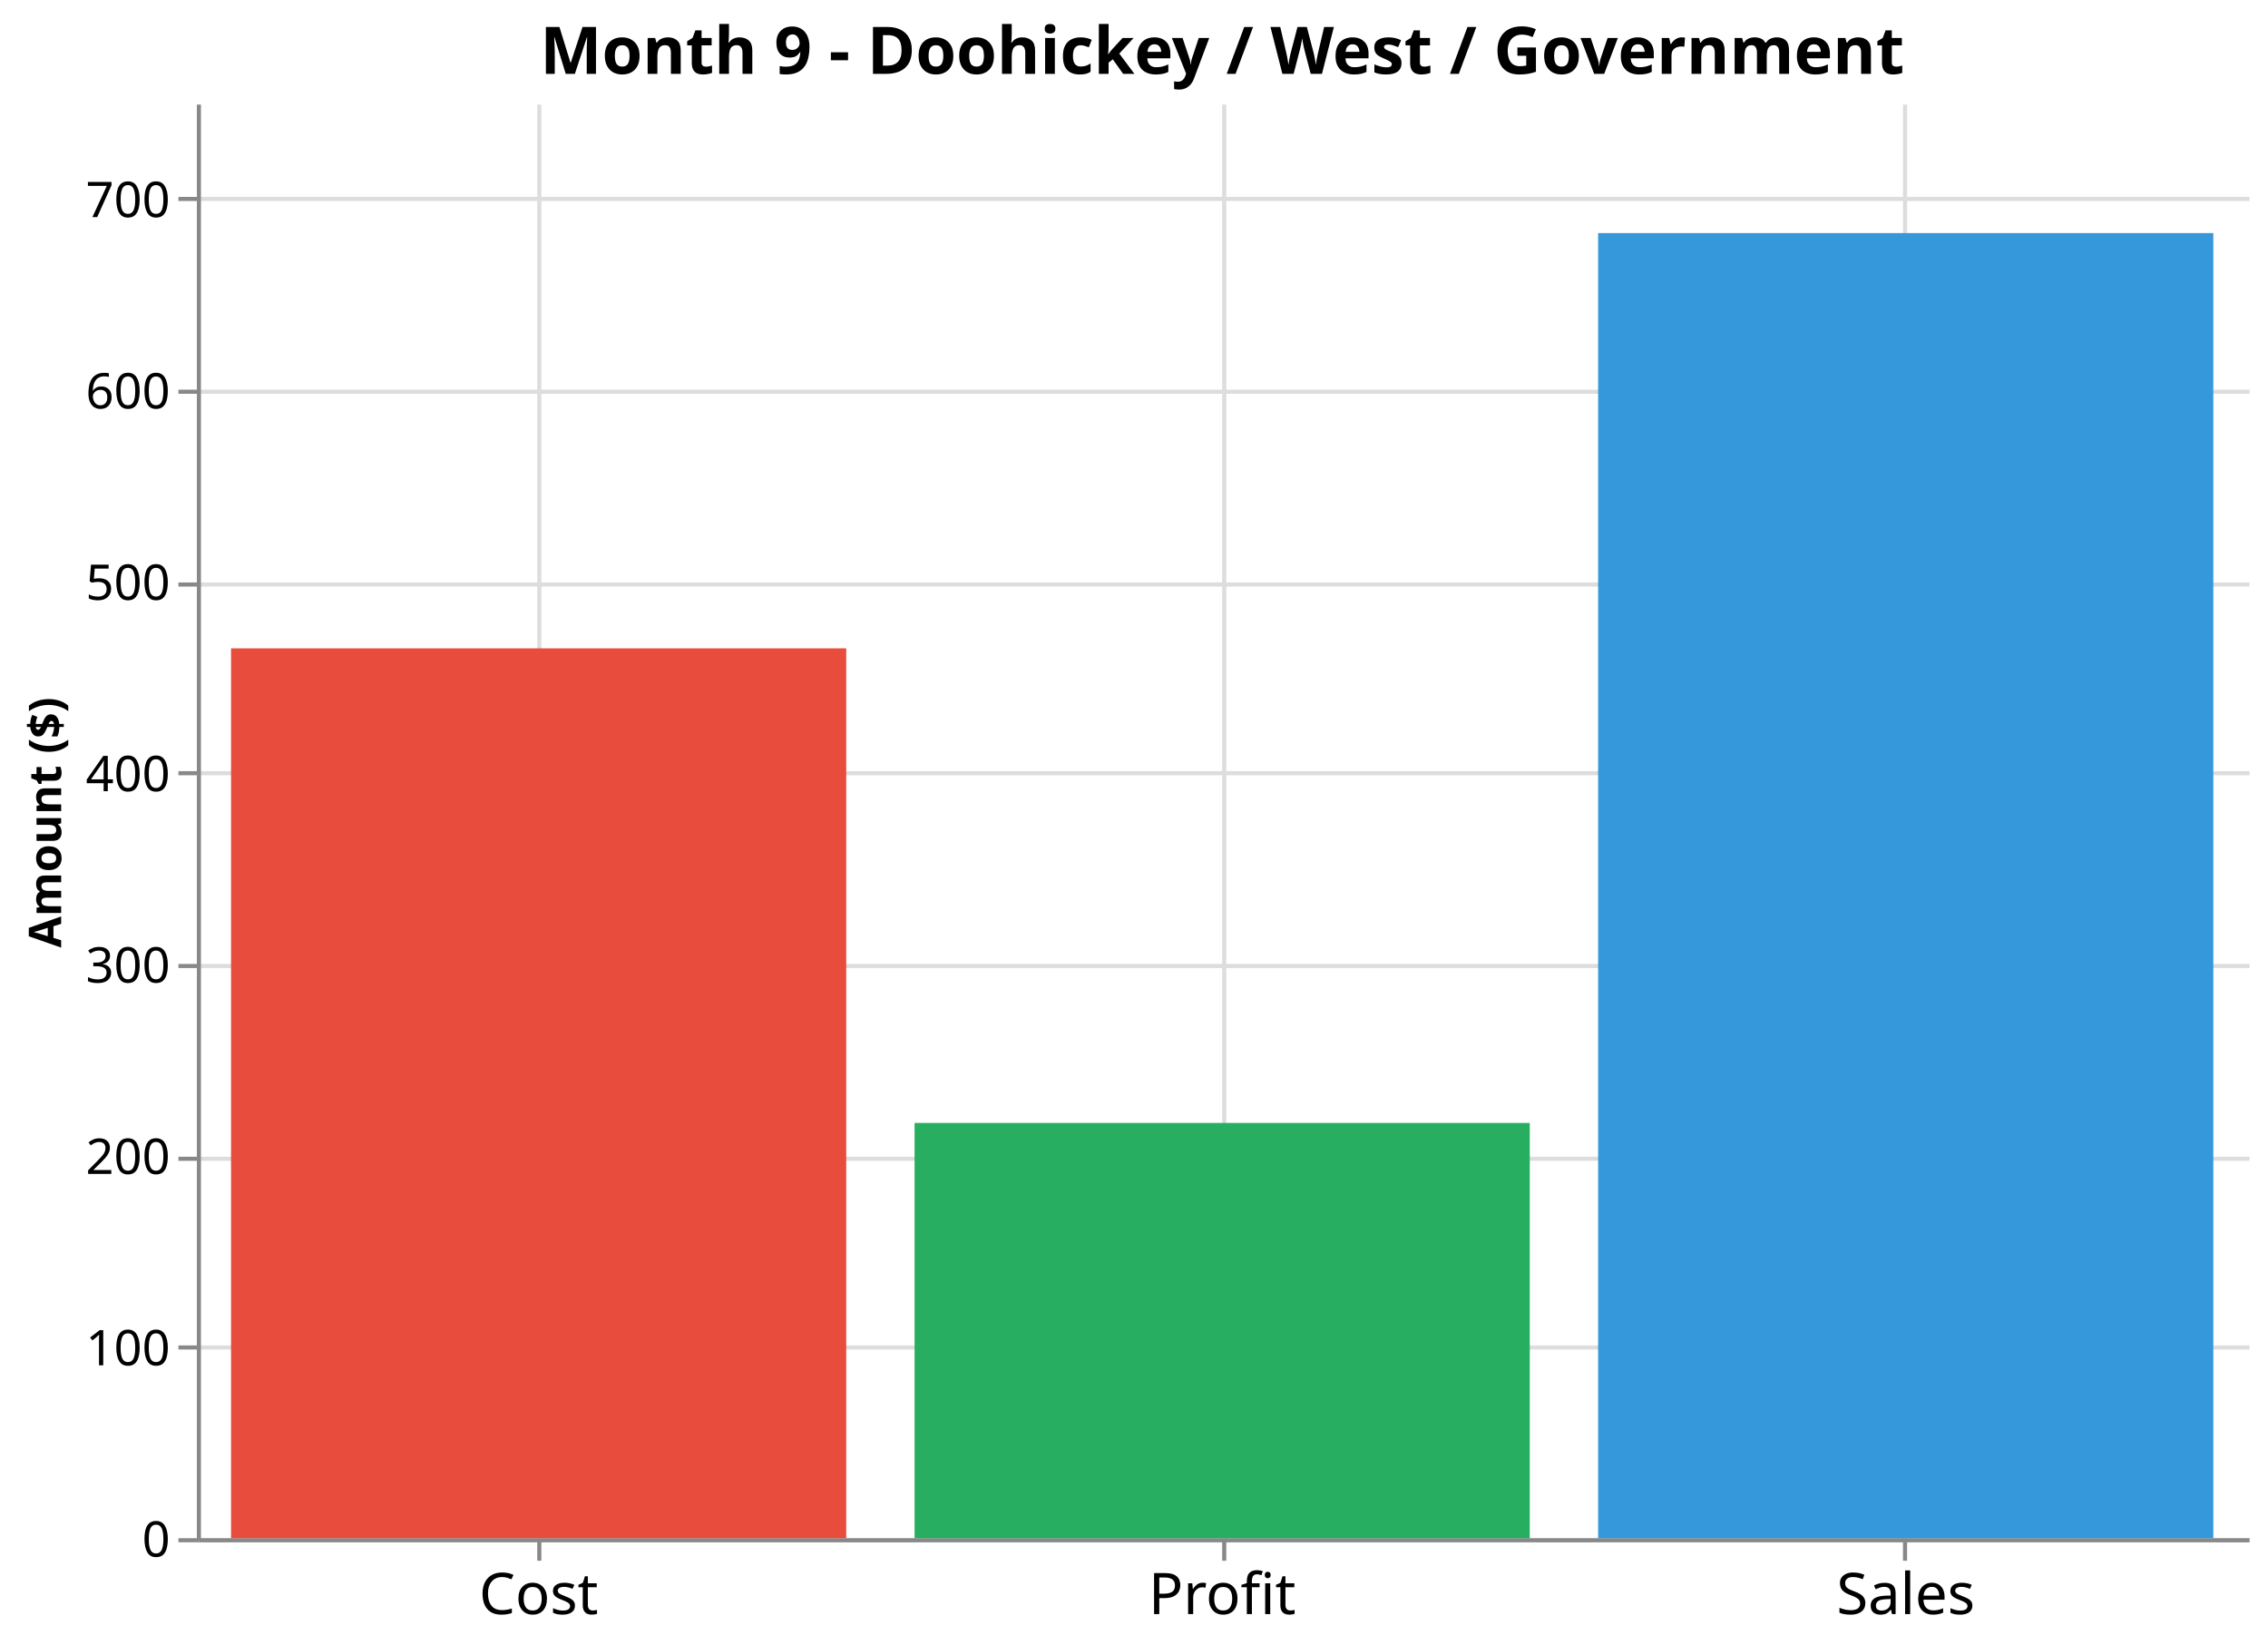
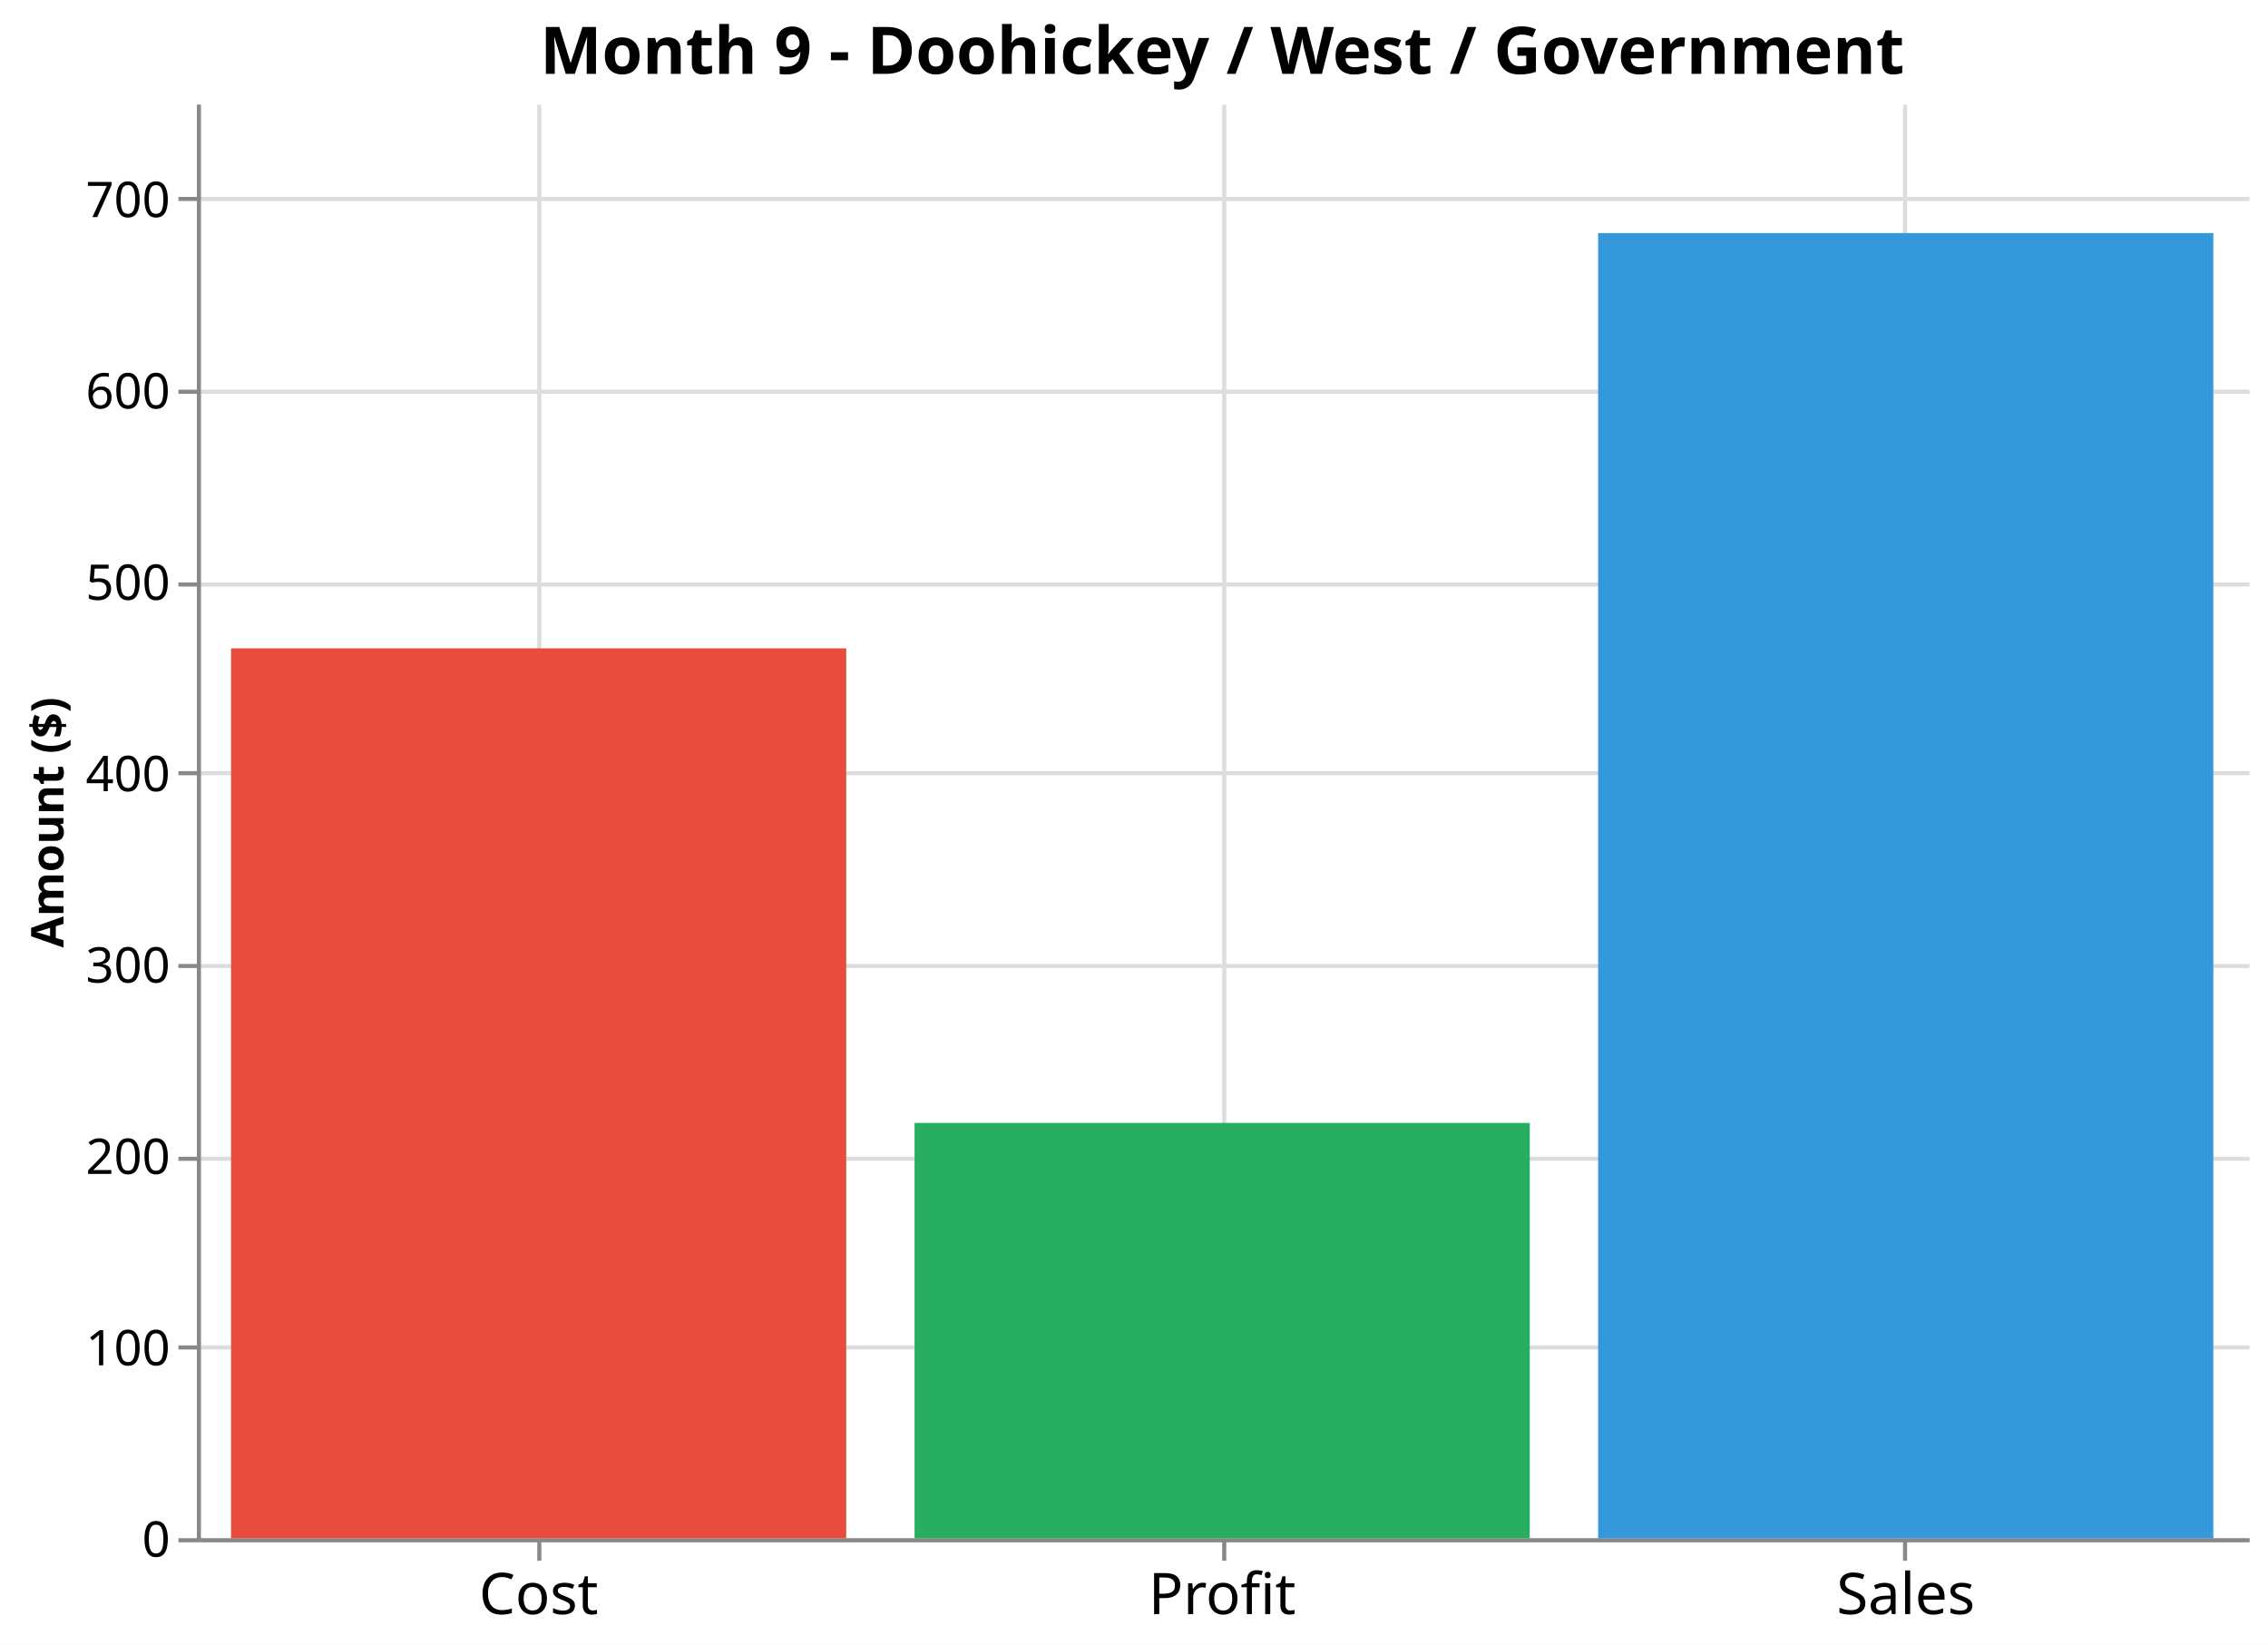
<svg xmlns="http://www.w3.org/2000/svg" version="1.1" class="marks" width="553" height="401" viewBox="0 0 553 401">
  <rect width="553" height="401" fill="white" />
  <g fill="none" stroke-miterlimit="10" transform="translate(48,25)">
    <g class="mark-group role-frame root" role="graphics-object" aria-roledescription="group mark container">
      <g transform="translate(0,0)">
        <path class="background" aria-hidden="true" d="M0,0h500v350h-500Z" />
        <g>
          <g class="mark-group role-axis" aria-hidden="true">
            <g transform="translate(0.5,350.5)">
              <path class="background" aria-hidden="true" d="M0,0h0v0h0Z" pointer-events="none" />
              <g>
                <g class="mark-rule role-axis-grid" pointer-events="none">
                  <line transform="translate(83,-350)" x2="0" y2="350" stroke="#ddd" stroke-width="1" opacity="1" />
                  <line transform="translate(250,-350)" x2="0" y2="350" stroke="#ddd" stroke-width="1" opacity="1" />
                  <line transform="translate(416,-350)" x2="0" y2="350" stroke="#ddd" stroke-width="1" opacity="1" />
                </g>
              </g>
              <path class="foreground" aria-hidden="true" d="" pointer-events="none" display="none" />
            </g>
          </g>
          <g class="mark-group role-axis" aria-hidden="true">
            <g transform="translate(0.5,0.5)">
              <path class="background" aria-hidden="true" d="M0,0h0v0h0Z" pointer-events="none" />
              <g>
                <g class="mark-rule role-axis-grid" pointer-events="none">
                  <line transform="translate(0,350)" x2="500" y2="0" stroke="#ddd" stroke-width="1" opacity="1" />
                  <line transform="translate(0,303)" x2="500" y2="0" stroke="#ddd" stroke-width="1" opacity="1" />
                  <line transform="translate(0,257)" x2="500" y2="0" stroke="#ddd" stroke-width="1" opacity="1" />
                  <line transform="translate(0,210)" x2="500" y2="0" stroke="#ddd" stroke-width="1" opacity="1" />
                  <line transform="translate(0,163)" x2="500" y2="0" stroke="#ddd" stroke-width="1" opacity="1" />
                  <line transform="translate(0,117)" x2="500" y2="0" stroke="#ddd" stroke-width="1" opacity="1" />
                  <line transform="translate(0,70)" x2="500" y2="0" stroke="#ddd" stroke-width="1" opacity="1" />
                  <line transform="translate(0,23)" x2="500" y2="0" stroke="#ddd" stroke-width="1" opacity="1" />
                </g>
              </g>
              <path class="foreground" aria-hidden="true" d="" pointer-events="none" display="none" />
            </g>
          </g>
          <g class="mark-group role-axis" role="graphics-symbol" aria-roledescription="axis" aria-label="X-axis for a discrete scale with 3 values: Cost, Profit, Sales">
            <g transform="translate(0.5,350.5)">
              <path class="background" aria-hidden="true" d="M0,0h0v0h0Z" pointer-events="none" />
              <g>
                <g class="mark-rule role-axis-tick" pointer-events="none">
                  <line transform="translate(83,0)" x2="0" y2="5" stroke="#888" stroke-width="1" opacity="1" />
                  <line transform="translate(250,0)" x2="0" y2="5" stroke="#888" stroke-width="1" opacity="1" />
                  <line transform="translate(416,0)" x2="0" y2="5" stroke="#888" stroke-width="1" opacity="1" />
                </g>
                <g class="mark-text role-axis-label" pointer-events="none">
                  <text text-anchor="middle" transform="translate(82.83333,18)" font-family="sans-serif" font-size="14px" fill="#000" opacity="1">Cost</text>
                  <text text-anchor="middle" transform="translate(249.5,18)" font-family="sans-serif" font-size="14px" fill="#000" opacity="1">Profit</text>
                  <text text-anchor="middle" transform="translate(416.1667,18)" font-family="sans-serif" font-size="14px" fill="#000" opacity="1">Sales</text>
                </g>
                <g class="mark-rule role-axis-domain" pointer-events="none">
                  <line transform="translate(0,0)" x2="500" y2="0" stroke="#888" stroke-width="1" opacity="1" />
                </g>
              </g>
              <path class="foreground" aria-hidden="true" d="" pointer-events="none" display="none" />
            </g>
          </g>
          <g class="mark-group role-axis" role="graphics-symbol" aria-roledescription="axis" aria-label="Y-axis titled 'Amount ($)' for a linear scale with values from 0 to 750">
            <g transform="translate(0.5,0.5)">
              <path class="background" aria-hidden="true" d="M0,0h0v0h0Z" pointer-events="none" />
              <g>
                <g class="mark-rule role-axis-tick" pointer-events="none">
                  <line transform="translate(0,350)" x2="-5" y2="0" stroke="#888" stroke-width="1" opacity="1" />
                  <line transform="translate(0,303)" x2="-5" y2="0" stroke="#888" stroke-width="1" opacity="1" />
                  <line transform="translate(0,257)" x2="-5" y2="0" stroke="#888" stroke-width="1" opacity="1" />
                  <line transform="translate(0,210)" x2="-5" y2="0" stroke="#888" stroke-width="1" opacity="1" />
                  <line transform="translate(0,163)" x2="-5" y2="0" stroke="#888" stroke-width="1" opacity="1" />
                  <line transform="translate(0,117)" x2="-5" y2="0" stroke="#888" stroke-width="1" opacity="1" />
                  <line transform="translate(0,70)" x2="-5" y2="0" stroke="#888" stroke-width="1" opacity="1" />
                  <line transform="translate(0,23)" x2="-5" y2="0" stroke="#888" stroke-width="1" opacity="1" />
                </g>
                <g class="mark-text role-axis-label" pointer-events="none">
                  <text text-anchor="end" transform="translate(-7,354)" font-family="sans-serif" font-size="12px" fill="#000" opacity="1">0</text>
                  <text text-anchor="end" transform="translate(-7,307.3458)" font-family="sans-serif" font-size="12px" fill="#000" opacity="1">100</text>
                  <text text-anchor="end" transform="translate(-7,260.6915)" font-family="sans-serif" font-size="12px" fill="#000" opacity="1">200</text>
                  <text text-anchor="end" transform="translate(-7,214.0373)" font-family="sans-serif" font-size="12px" fill="#000" opacity="1">300</text>
                  <text text-anchor="end" transform="translate(-7,167.3831)" font-family="sans-serif" font-size="12px" fill="#000" opacity="1">400</text>
                  <text text-anchor="end" transform="translate(-7,120.7289)" font-family="sans-serif" font-size="12px" fill="#000" opacity="1">500</text>
                  <text text-anchor="end" transform="translate(-7,74.07465)" font-family="sans-serif" font-size="12px" fill="#000" opacity="1">600</text>
                  <text text-anchor="end" transform="translate(-7,27.42042)" font-family="sans-serif" font-size="12px" fill="#000" opacity="1">700</text>
                </g>
                <g class="mark-rule role-axis-domain" pointer-events="none">
                  <line transform="translate(0,350)" x2="0" y2="-350" stroke="#888" stroke-width="1" opacity="1" />
                </g>
                <g class="mark-text role-axis-title" pointer-events="none">
-                   <text text-anchor="middle" transform="translate(-31.58984,175) rotate(-90) translate(0,-2)" font-family="sans-serif" font-size="11px" font-weight="bold" fill="#000" opacity="1">Amount ($)</text>
+                   <text text-anchor="middle" transform="translate(-31.02148,175) rotate(-90) translate(0,-2)" font-family="sans-serif" font-size="11px" font-weight="bold" fill="#000" opacity="1">Amount ($)</text>
                </g>
              </g>
              <path class="foreground" aria-hidden="true" d="" pointer-events="none" display="none" />
            </g>
          </g>
          <g class="mark-rect role-mark marks" role="graphics-object" aria-roledescription="rect mark container">
            <path aria-label="Metric: Cost; Amount: 465; Color: #e74c3c" role="graphics-symbol" aria-roledescription="bar" d="M8.333,133.058h150v216.942h-150Z" fill="#e74c3c" />
            <path aria-label="Metric: Profit; Amount: 217; Color: #27ae60" role="graphics-symbol" aria-roledescription="bar" d="M175,248.76h150v101.24h-150Z" fill="#27ae60" />
            <path aria-label="Metric: Sales; Amount: 682; Color: #3498db" role="graphics-symbol" aria-roledescription="bar" d="M341.667,31.818h150v318.182h-150Z" fill="#3498db" />
          </g>
          <g class="mark-group role-title">
            <g transform="translate(250,-20)">
              <path class="background" aria-hidden="true" d="M0,0h0v0h0Z" pointer-events="none" />
              <g>
                <g class="mark-text role-title-text" role="graphics-symbol" aria-roledescription="title" aria-label="Title text 'Month 9 - Doohickey / West / Government'" pointer-events="none">
                  <text text-anchor="middle" transform="translate(0,13)" font-family="sans-serif" font-size="16px" font-weight="bold" fill="#000" opacity="1">Month 9 - Doohickey / West / Government</text>
                </g>
              </g>
              <path class="foreground" aria-hidden="true" d="" pointer-events="none" display="none" />
            </g>
          </g>
        </g>
        <path class="foreground" aria-hidden="true" d="" display="none" />
      </g>
    </g>
  </g>
</svg>
